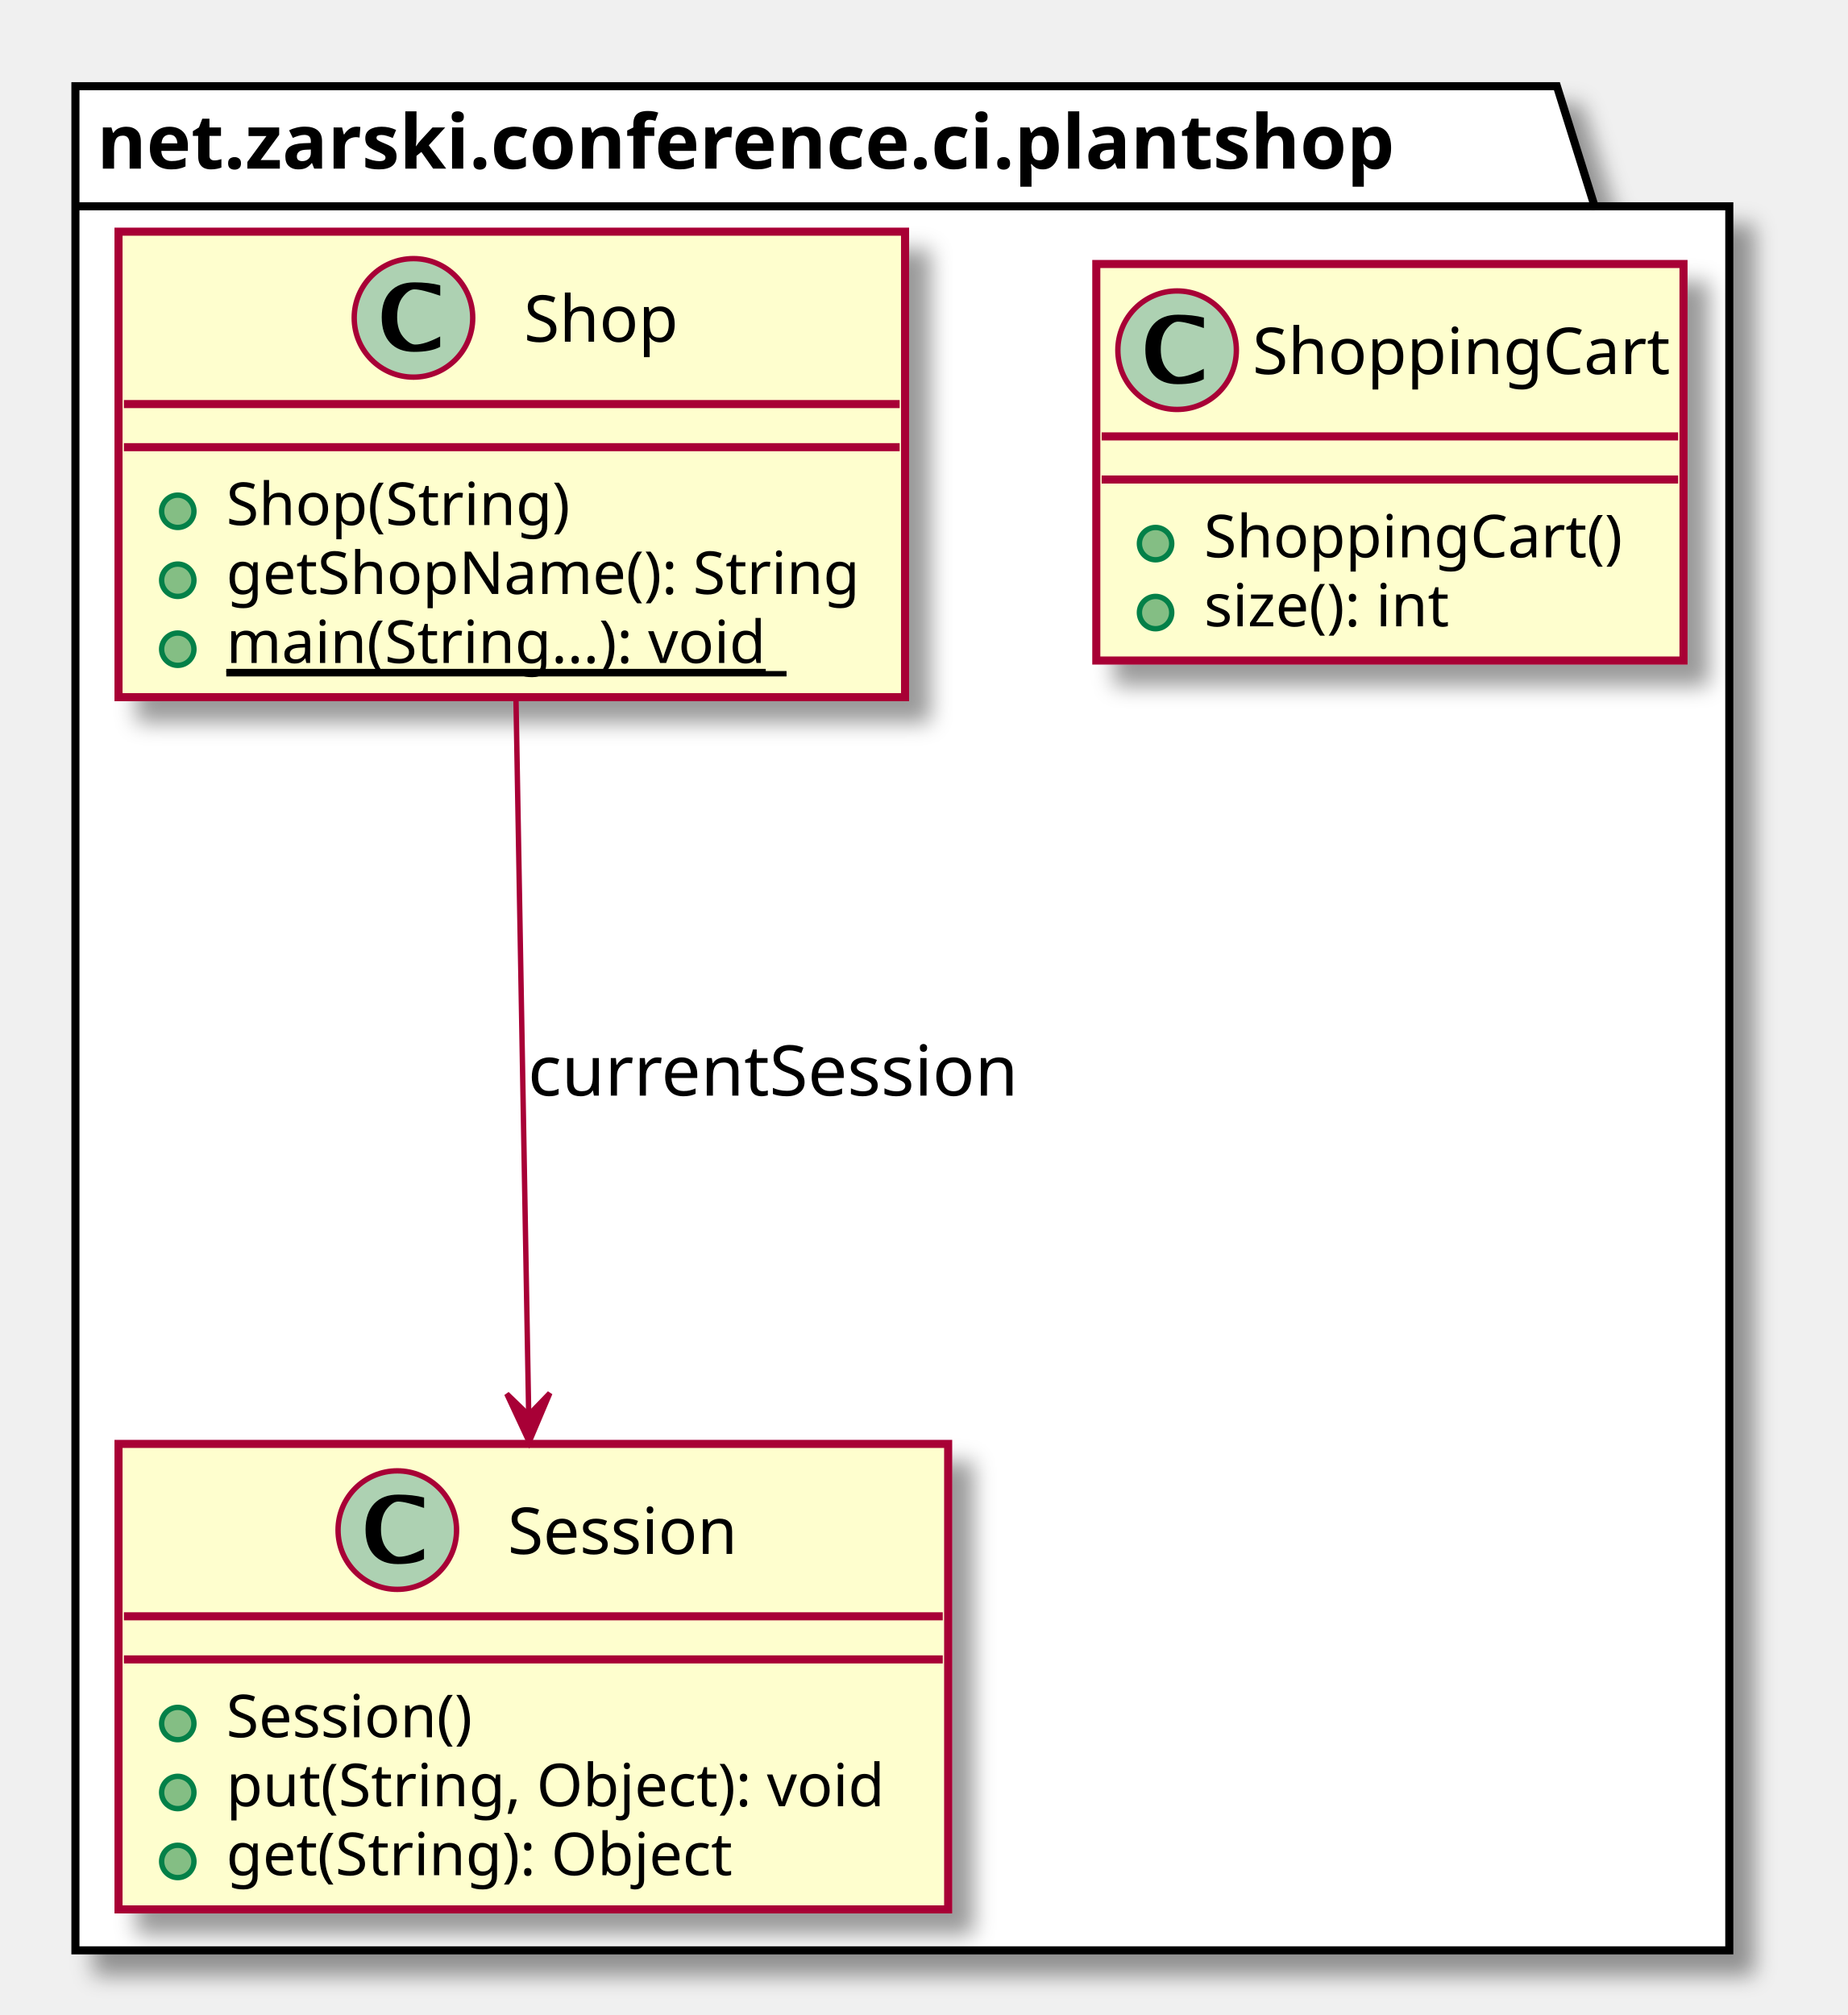
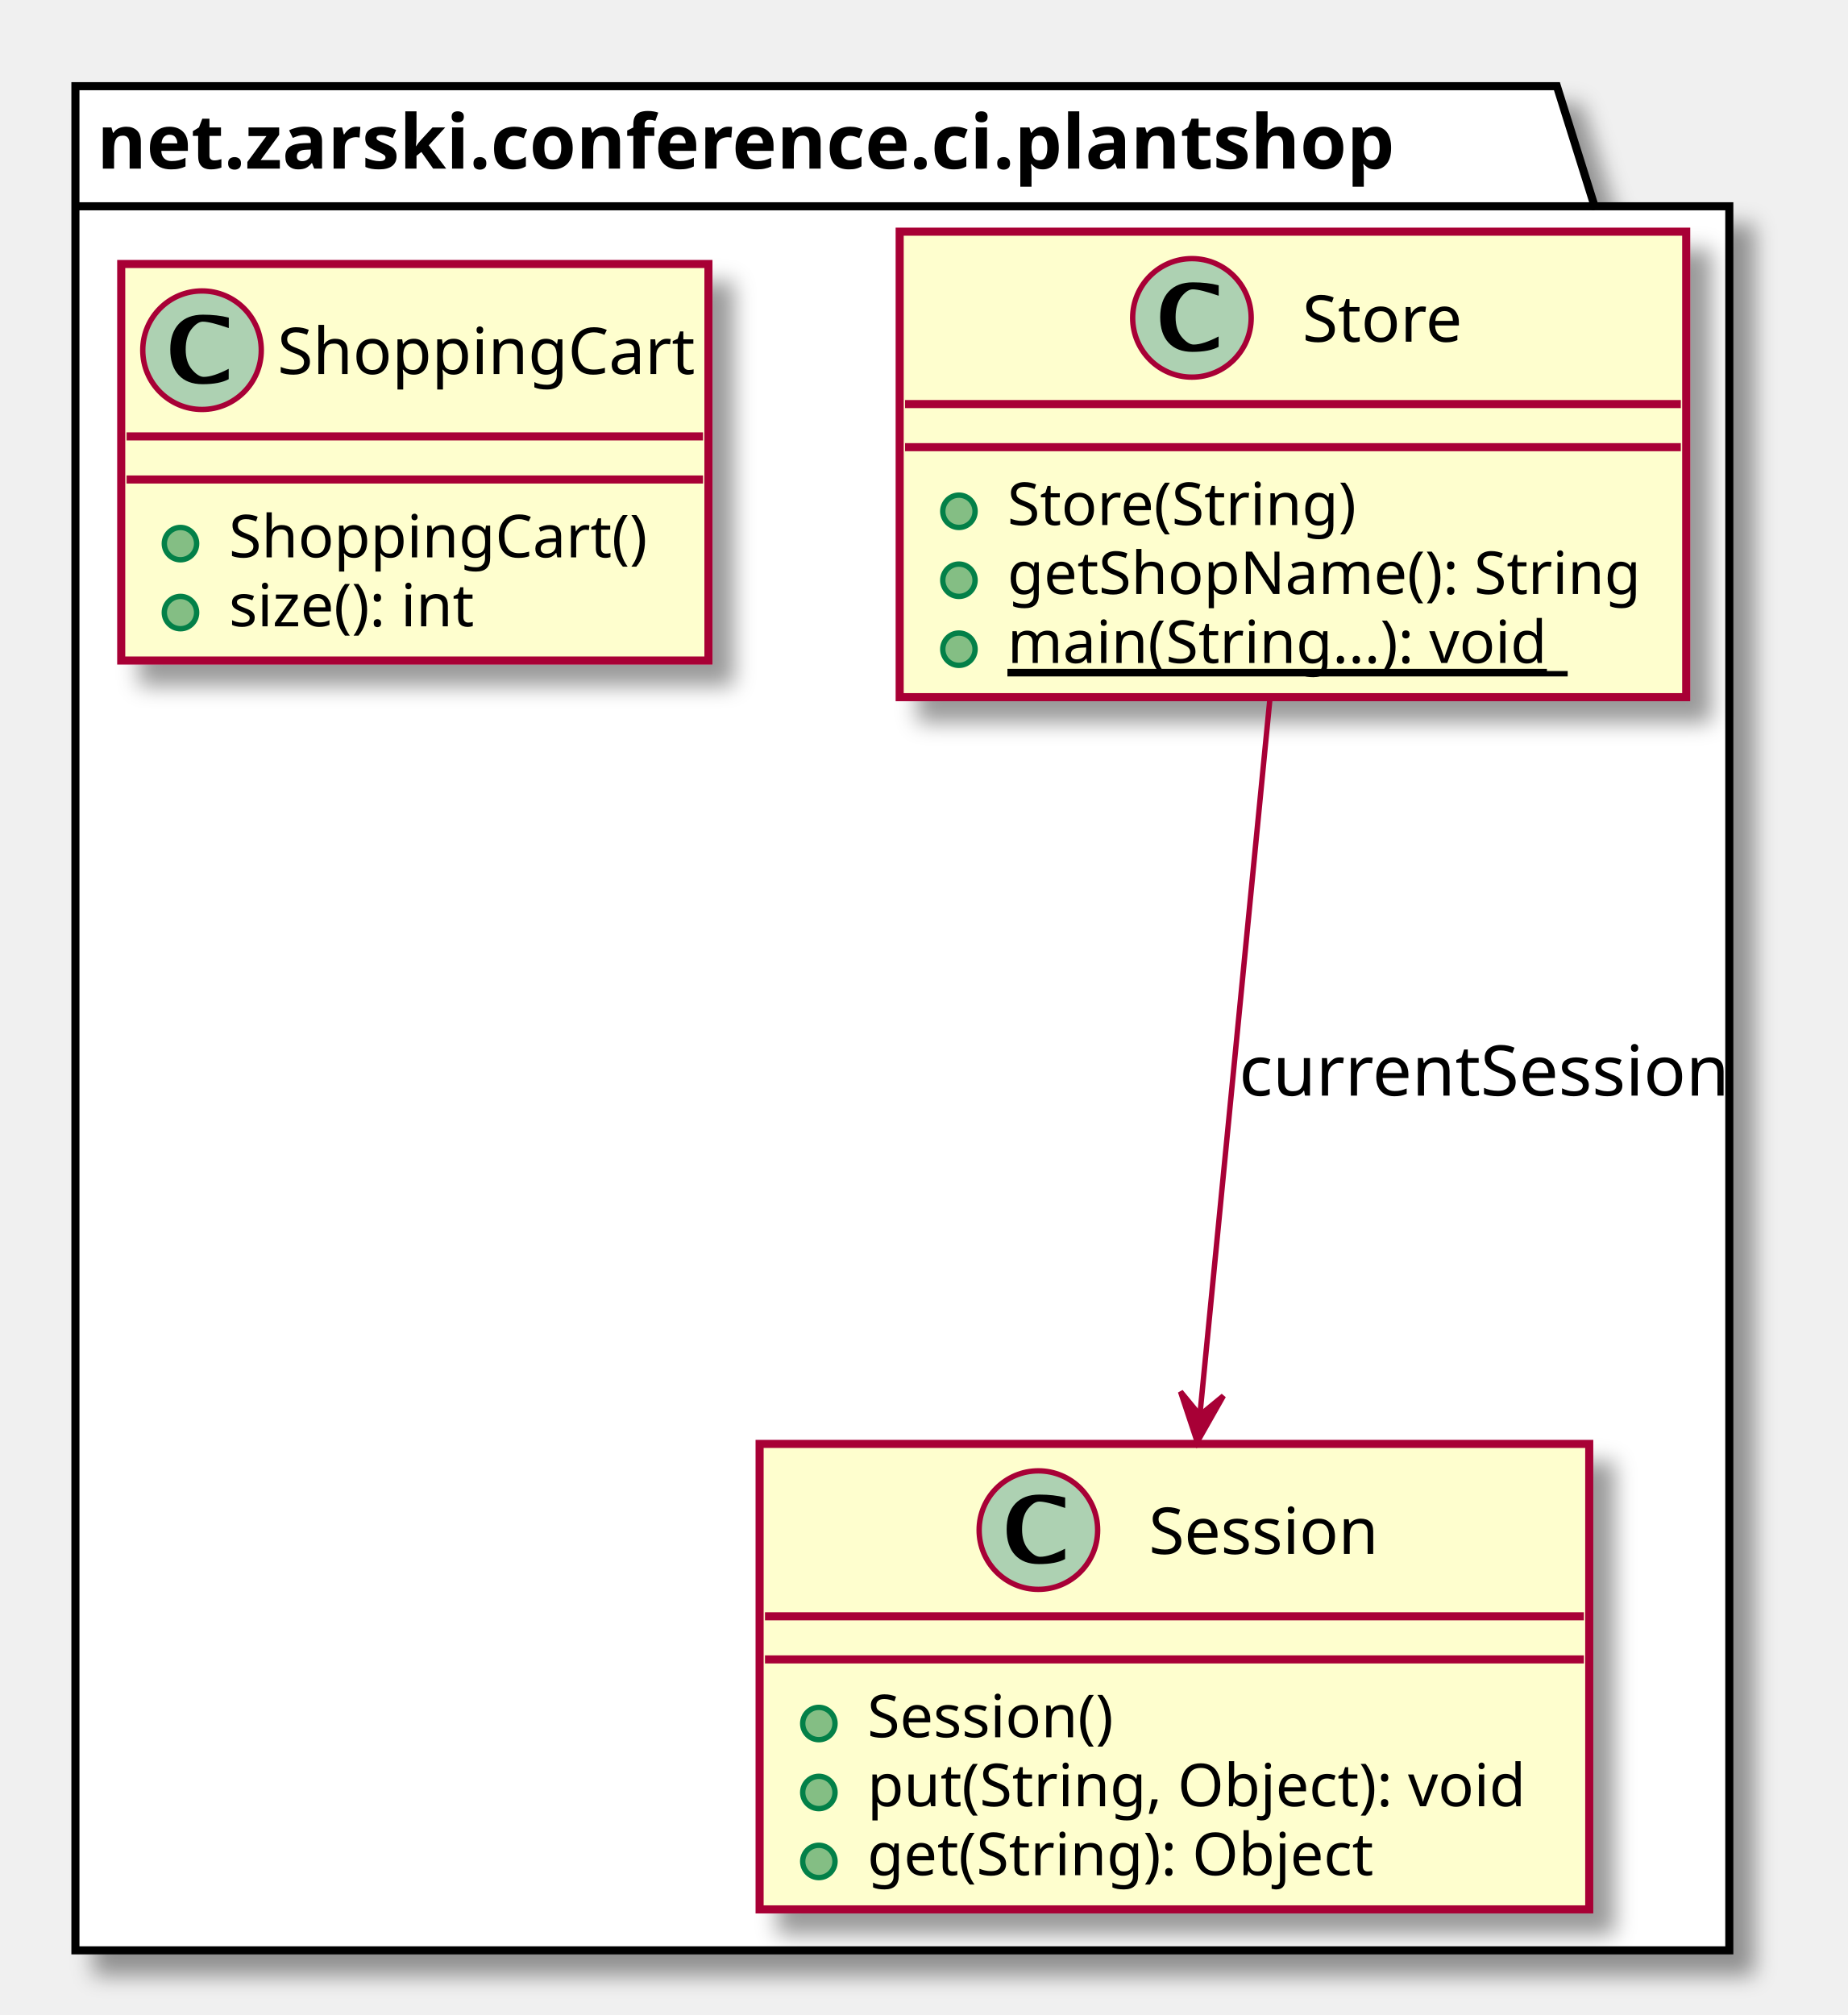
<svg xmlns="http://www.w3.org/2000/svg" contentScriptType="application/ecmascript" contentStyleType="text/css" height="374px" preserveAspectRatio="none" style="width:343px;height:374px;" version="1.1" viewBox="0 0 343 374" width="343px" zoomAndPan="magnify">
  <defs>
-     <filter height="300%" id="f1e0ynn4zdrzrd" width="300%" x="-1" y="-1">
+     <filter height="300%" id="f1ur95a8rdkux6" width="300%" x="-1" y="-1">
      <feGaussianBlur result="blurOut" stdDeviation="2.0" />
      <feColorMatrix in="blurOut" result="blurOut2" type="matrix" values="0 0 0 0 0 0 0 0 0 0 0 0 0 0 0 0 0 0 .4 0" />
      <feOffset dx="4.0" dy="4.0" in="blurOut2" result="blurOut3" />
      <feBlend in="SourceGraphic" in2="blurOut3" mode="normal" />
    </filter>
  </defs>
  <g>
-     <polygon fill="#FFFFFF" filter="url(#f1e0ynn4zdrzrd)" points="14,16,289,16,296,38.29,321,38.29,321,362,14,362,14,16" style="stroke: #000000; stroke-width: 1.5;" />
+     <polygon fill="#FFFFFF" filter="url(#f1ur95a8rdkux6)" points="14,16,289,16,296,38.29,321,38.29,321,362,14,362,14,16" style="stroke: #000000; stroke-width: 1.5;" />
    <line style="stroke: #000000; stroke-width: 1.5;" x1="14" x2="296" y1="38.29" y2="38.29" />
    <text fill="#000000" font-family="sans-serif" font-size="14" font-weight="bold" lengthAdjust="spacingAndGlyphs" textLength="269" x="18" y="31.303">net.zarski.conference.ci.plantshop</text>
-     <rect fill="#FEFECE" filter="url(#f1e0ynn4zdrzrd)" height="73.599" id="net.zarski.conference.ci.plantshop.ShoppingCart" style="stroke: #A80036; stroke-width: 1.5;" width="109" x="203.5" y="49" />
-     <ellipse cx="218.5" cy="65" fill="#ADD1B2" rx="11" ry="11" style="stroke: #A80036; stroke-width: 1.0;" />
-     <path d="M218.594,71.312 Q215.734,71.312 214.172,69.625 Q212.609,67.938 212.609,64.859 Q212.609,61.797 214.203,60.102 Q215.797,58.406 218.688,58.406 Q221.328,58.406 223.469,58.953 L223.469,60.891 Q220.031,59.703 218.656,59.703 Q217.656,59.703 216.562,61.062 Q215.469,62.422 215.469,64.875 Q215.469,67.234 216.641,68.594 Q217.812,69.953 218.828,69.953 Q220.578,69.953 223.453,68.453 L223.453,70.375 Q221.75,71.312 218.594,71.312 Z " />
-     <text fill="#000000" font-family="sans-serif" font-size="12" lengthAdjust="spacingAndGlyphs" textLength="77" x="232.5" y="69.421">ShoppingCart</text>
-     <line style="stroke: #A80036; stroke-width: 1.5;" x1="204.5" x2="311.5" y1="81" y2="81" />
-     <line style="stroke: #A80036; stroke-width: 1.5;" x1="204.5" x2="311.5" y1="89" y2="89" />
-     <ellipse cx="214.5" cy="100.9" fill="#84BE84" rx="3" ry="3" style="stroke: #038048; stroke-width: 1.0;" />
-     <text fill="#000000" font-family="sans-serif" font-size="11" lengthAdjust="spacingAndGlyphs" textLength="82" x="223.5" y="103.452">ShoppingCart()</text>
-     <ellipse cx="214.5" cy="113.699" fill="#84BE84" rx="3" ry="3" style="stroke: #038048; stroke-width: 1.0;" />
-     <text fill="#000000" font-family="sans-serif" font-size="11" lengthAdjust="spacingAndGlyphs" textLength="49" x="223.5" y="116.251">size(): int</text>
-     <rect fill="#FEFECE" filter="url(#f1e0ynn4zdrzrd)" height="86.398" id="net.zarski.conference.ci.plantshop.Session" style="stroke: #A80036; stroke-width: 1.5;" width="154" x="22" y="268" />
-     <ellipse cx="73.75" cy="284" fill="#ADD1B2" rx="11" ry="11" style="stroke: #A80036; stroke-width: 1.0;" />
-     <path d="M73.844,290.312 Q70.984,290.312 69.422,288.625 Q67.859,286.938 67.859,283.859 Q67.859,280.797 69.453,279.102 Q71.047,277.406 73.938,277.406 Q76.578,277.406 78.719,277.953 L78.719,279.891 Q75.281,278.703 73.906,278.703 Q72.906,278.703 71.812,280.062 Q70.719,281.422 70.719,283.875 Q70.719,286.234 71.891,287.594 Q73.062,288.953 74.078,288.953 Q75.828,288.953 78.703,287.453 L78.703,289.375 Q77,290.312 73.844,290.312 Z " />
-     <text fill="#000000" font-family="sans-serif" font-size="12" lengthAdjust="spacingAndGlyphs" textLength="42" x="94.25" y="288.421">Session</text>
-     <line style="stroke: #A80036; stroke-width: 1.5;" x1="23" x2="175" y1="300" y2="300" />
-     <line style="stroke: #A80036; stroke-width: 1.5;" x1="23" x2="175" y1="308" y2="308" />
-     <ellipse cx="33" cy="319.9" fill="#84BE84" rx="3" ry="3" style="stroke: #038048; stroke-width: 1.0;" />
-     <text fill="#000000" font-family="sans-serif" font-size="11" lengthAdjust="spacingAndGlyphs" textLength="49" x="42" y="322.452">Session()</text>
-     <ellipse cx="33" cy="332.699" fill="#84BE84" rx="3" ry="3" style="stroke: #038048; stroke-width: 1.0;" />
-     <text fill="#000000" font-family="sans-serif" font-size="11" lengthAdjust="spacingAndGlyphs" textLength="128" x="42" y="335.252">put(String, Object): void</text>
-     <ellipse cx="33" cy="345.498" fill="#84BE84" rx="3" ry="3" style="stroke: #038048; stroke-width: 1.0;" />
-     <text fill="#000000" font-family="sans-serif" font-size="11" lengthAdjust="spacingAndGlyphs" textLength="98" x="42" y="348.051">get(String): Object</text>
-     <rect fill="#FEFECE" filter="url(#f1e0ynn4zdrzrd)" height="86.398" id="net.zarski.conference.ci.plantshop.Shop" style="stroke: #A80036; stroke-width: 1.5;" width="146" x="22" y="43" />
-     <ellipse cx="76.75" cy="59" fill="#ADD1B2" rx="11" ry="11" style="stroke: #A80036; stroke-width: 1.0;" />
-     <path d="M76.844,65.312 Q73.984,65.312 72.422,63.625 Q70.859,61.938 70.859,58.859 Q70.859,55.797 72.453,54.102 Q74.047,52.406 76.938,52.406 Q79.578,52.406 81.719,52.953 L81.719,54.891 Q78.281,53.703 76.906,53.703 Q75.906,53.703 74.812,55.062 Q73.719,56.422 73.719,58.875 Q73.719,61.234 74.891,62.594 Q76.062,63.953 77.078,63.953 Q78.828,63.953 81.703,62.453 L81.703,64.375 Q80,65.312 76.844,65.312 Z " />
-     <text fill="#000000" font-family="sans-serif" font-size="12" lengthAdjust="spacingAndGlyphs" textLength="28" x="97.25" y="63.421">Shop</text>
-     <line style="stroke: #A80036; stroke-width: 1.5;" x1="23" x2="167" y1="75" y2="75" />
-     <line style="stroke: #A80036; stroke-width: 1.5;" x1="23" x2="167" y1="83" y2="83" />
-     <ellipse cx="33" cy="94.9" fill="#84BE84" rx="3" ry="3" style="stroke: #038048; stroke-width: 1.0;" />
-     <text fill="#000000" font-family="sans-serif" font-size="11" lengthAdjust="spacingAndGlyphs" textLength="67" x="42" y="97.452">Shop(String)</text>
-     <ellipse cx="33" cy="107.699" fill="#84BE84" rx="3" ry="3" style="stroke: #038048; stroke-width: 1.0;" />
-     <text fill="#000000" font-family="sans-serif" font-size="11" lengthAdjust="spacingAndGlyphs" textLength="120" x="42" y="110.251">getShopName(): String</text>
-     <ellipse cx="33" cy="120.498" fill="#84BE84" rx="3" ry="3" style="stroke: #038048; stroke-width: 1.0;" />
-     <text fill="#000000" font-family="sans-serif" font-size="11" lengthAdjust="spacingAndGlyphs" text-decoration="underline" textLength="104" x="42" y="123.051">main(String...): void</text>
-     <line style="stroke: #000000; stroke-width: 1.0;" x1="42" x2="146" y1="125.051" y2="125.051" />
-     <path d="M95.766,129.116 C96.444,167.217 97.431,222.739 98.136,262.403 " fill="none" id="net.zarski.conference.ci.plantshop.Shop-net.zarski.conference.ci.plantshop.Session" style="stroke: #A80036; stroke-width: 1.0;" />
-     <polygon fill="#A80036" points="98.229,267.647,102.069,258.577,98.14,262.648,94.07,258.719,98.229,267.647" style="stroke: #A80036; stroke-width: 1.0;" />
-     <text fill="#000000" font-family="sans-serif" font-size="13" lengthAdjust="spacingAndGlyphs" textLength="93" x="98" y="203.352">currentSession</text>
+     <rect fill="#FEFECE" filter="url(#f1ur95a8rdkux6)" height="86.398" id="net.zarski.conference.ci.plantshop.Store" style="stroke: #A80036; stroke-width: 1.5;" width="146" x="167" y="43" />
+     <ellipse cx="221.25" cy="59" fill="#ADD1B2" rx="11" ry="11" style="stroke: #A80036; stroke-width: 1.0;" />
+     <path d="M221.344,65.312 Q218.484,65.312 216.922,63.625 Q215.359,61.938 215.359,58.859 Q215.359,55.797 216.953,54.102 Q218.547,52.406 221.438,52.406 Q224.078,52.406 226.219,52.953 L226.219,54.891 Q222.781,53.703 221.406,53.703 Q220.406,53.703 219.312,55.062 Q218.219,56.422 218.219,58.875 Q218.219,61.234 219.391,62.594 Q220.562,63.953 221.578,63.953 Q223.328,63.953 226.203,62.453 L226.203,64.375 Q224.5,65.312 221.344,65.312 Z " />
+     <text fill="#000000" font-family="sans-serif" font-size="12" lengthAdjust="spacingAndGlyphs" textLength="29" x="241.75" y="63.421">Store</text>
+     <line style="stroke: #A80036; stroke-width: 1.5;" x1="168" x2="312" y1="75" y2="75" />
+     <line style="stroke: #A80036; stroke-width: 1.5;" x1="168" x2="312" y1="83" y2="83" />
+     <ellipse cx="178" cy="94.9" fill="#84BE84" rx="3" ry="3" style="stroke: #038048; stroke-width: 1.0;" />
+     <text fill="#000000" font-family="sans-serif" font-size="11" lengthAdjust="spacingAndGlyphs" textLength="68" x="187" y="97.452">Store(String)</text>
+     <ellipse cx="178" cy="107.699" fill="#84BE84" rx="3" ry="3" style="stroke: #038048; stroke-width: 1.0;" />
+     <text fill="#000000" font-family="sans-serif" font-size="11" lengthAdjust="spacingAndGlyphs" textLength="120" x="187" y="110.251">getShopName(): String</text>
+     <ellipse cx="178" cy="120.498" fill="#84BE84" rx="3" ry="3" style="stroke: #038048; stroke-width: 1.0;" />
+     <text fill="#000000" font-family="sans-serif" font-size="11" lengthAdjust="spacingAndGlyphs" text-decoration="underline" textLength="104" x="187" y="123.051">main(String...): void</text>
+     <line style="stroke: #000000; stroke-width: 1.0;" x1="187" x2="291" y1="125.051" y2="125.051" />
+     <rect fill="#FEFECE" filter="url(#f1ur95a8rdkux6)" height="73.599" id="net.zarski.conference.ci.plantshop.ShoppingCart" style="stroke: #A80036; stroke-width: 1.5;" width="109" x="22.5" y="49" />
+     <ellipse cx="37.5" cy="65" fill="#ADD1B2" rx="11" ry="11" style="stroke: #A80036; stroke-width: 1.0;" />
+     <path d="M37.594,71.312 Q34.734,71.312 33.172,69.625 Q31.609,67.938 31.609,64.859 Q31.609,61.797 33.203,60.102 Q34.797,58.406 37.688,58.406 Q40.328,58.406 42.469,58.953 L42.469,60.891 Q39.031,59.703 37.656,59.703 Q36.656,59.703 35.562,61.062 Q34.469,62.422 34.469,64.875 Q34.469,67.234 35.641,68.594 Q36.812,69.953 37.828,69.953 Q39.578,69.953 42.453,68.453 L42.453,70.375 Q40.75,71.312 37.594,71.312 Z " />
+     <text fill="#000000" font-family="sans-serif" font-size="12" lengthAdjust="spacingAndGlyphs" textLength="77" x="51.5" y="69.421">ShoppingCart</text>
+     <line style="stroke: #A80036; stroke-width: 1.5;" x1="23.5" x2="130.5" y1="81" y2="81" />
+     <line style="stroke: #A80036; stroke-width: 1.5;" x1="23.5" x2="130.5" y1="89" y2="89" />
+     <ellipse cx="33.5" cy="100.9" fill="#84BE84" rx="3" ry="3" style="stroke: #038048; stroke-width: 1.0;" />
+     <text fill="#000000" font-family="sans-serif" font-size="11" lengthAdjust="spacingAndGlyphs" textLength="82" x="42.5" y="103.452">ShoppingCart()</text>
+     <ellipse cx="33.5" cy="113.699" fill="#84BE84" rx="3" ry="3" style="stroke: #038048; stroke-width: 1.0;" />
+     <text fill="#000000" font-family="sans-serif" font-size="11" lengthAdjust="spacingAndGlyphs" textLength="49" x="42.5" y="116.251">size(): int</text>
+     <rect fill="#FEFECE" filter="url(#f1ur95a8rdkux6)" height="86.398" id="net.zarski.conference.ci.plantshop.Session" style="stroke: #A80036; stroke-width: 1.5;" width="154" x="141" y="268" />
+     <ellipse cx="192.75" cy="284" fill="#ADD1B2" rx="11" ry="11" style="stroke: #A80036; stroke-width: 1.0;" />
+     <path d="M192.844,290.312 Q189.984,290.312 188.422,288.625 Q186.859,286.938 186.859,283.859 Q186.859,280.797 188.453,279.102 Q190.047,277.406 192.938,277.406 Q195.578,277.406 197.719,277.953 L197.719,279.891 Q194.281,278.703 192.906,278.703 Q191.906,278.703 190.812,280.062 Q189.719,281.422 189.719,283.875 Q189.719,286.234 190.891,287.594 Q192.062,288.953 193.078,288.953 Q194.828,288.953 197.703,287.453 L197.703,289.375 Q196,290.312 192.844,290.312 Z " />
+     <text fill="#000000" font-family="sans-serif" font-size="12" lengthAdjust="spacingAndGlyphs" textLength="42" x="213.25" y="288.421">Session</text>
+     <line style="stroke: #A80036; stroke-width: 1.5;" x1="142" x2="294" y1="300" y2="300" />
+     <line style="stroke: #A80036; stroke-width: 1.5;" x1="142" x2="294" y1="308" y2="308" />
+     <ellipse cx="152" cy="319.9" fill="#84BE84" rx="3" ry="3" style="stroke: #038048; stroke-width: 1.0;" />
+     <text fill="#000000" font-family="sans-serif" font-size="11" lengthAdjust="spacingAndGlyphs" textLength="49" x="161" y="322.452">Session()</text>
+     <ellipse cx="152" cy="332.699" fill="#84BE84" rx="3" ry="3" style="stroke: #038048; stroke-width: 1.0;" />
+     <text fill="#000000" font-family="sans-serif" font-size="11" lengthAdjust="spacingAndGlyphs" textLength="128" x="161" y="335.252">put(String, Object): void</text>
+     <ellipse cx="152" cy="345.498" fill="#84BE84" rx="3" ry="3" style="stroke: #038048; stroke-width: 1.0;" />
+     <text fill="#000000" font-family="sans-serif" font-size="11" lengthAdjust="spacingAndGlyphs" textLength="98" x="161" y="348.051">get(String): Object</text>
+     <path d="M235.784,129.116 C232.059,167.217 226.63,222.739 222.752,262.403 " fill="none" id="net.zarski.conference.ci.plantshop.Store-net.zarski.conference.ci.plantshop.Session" style="stroke: #A80036; stroke-width: 1.0;" />
+     <polygon fill="#A80036" points="222.239,267.647,227.096,259.079,222.726,262.671,219.134,258.3,222.239,267.647" style="stroke: #A80036; stroke-width: 1.0;" />
+     <text fill="#000000" font-family="sans-serif" font-size="13" lengthAdjust="spacingAndGlyphs" textLength="93" x="230" y="203.352">currentSession</text>
  </g>
</svg>
